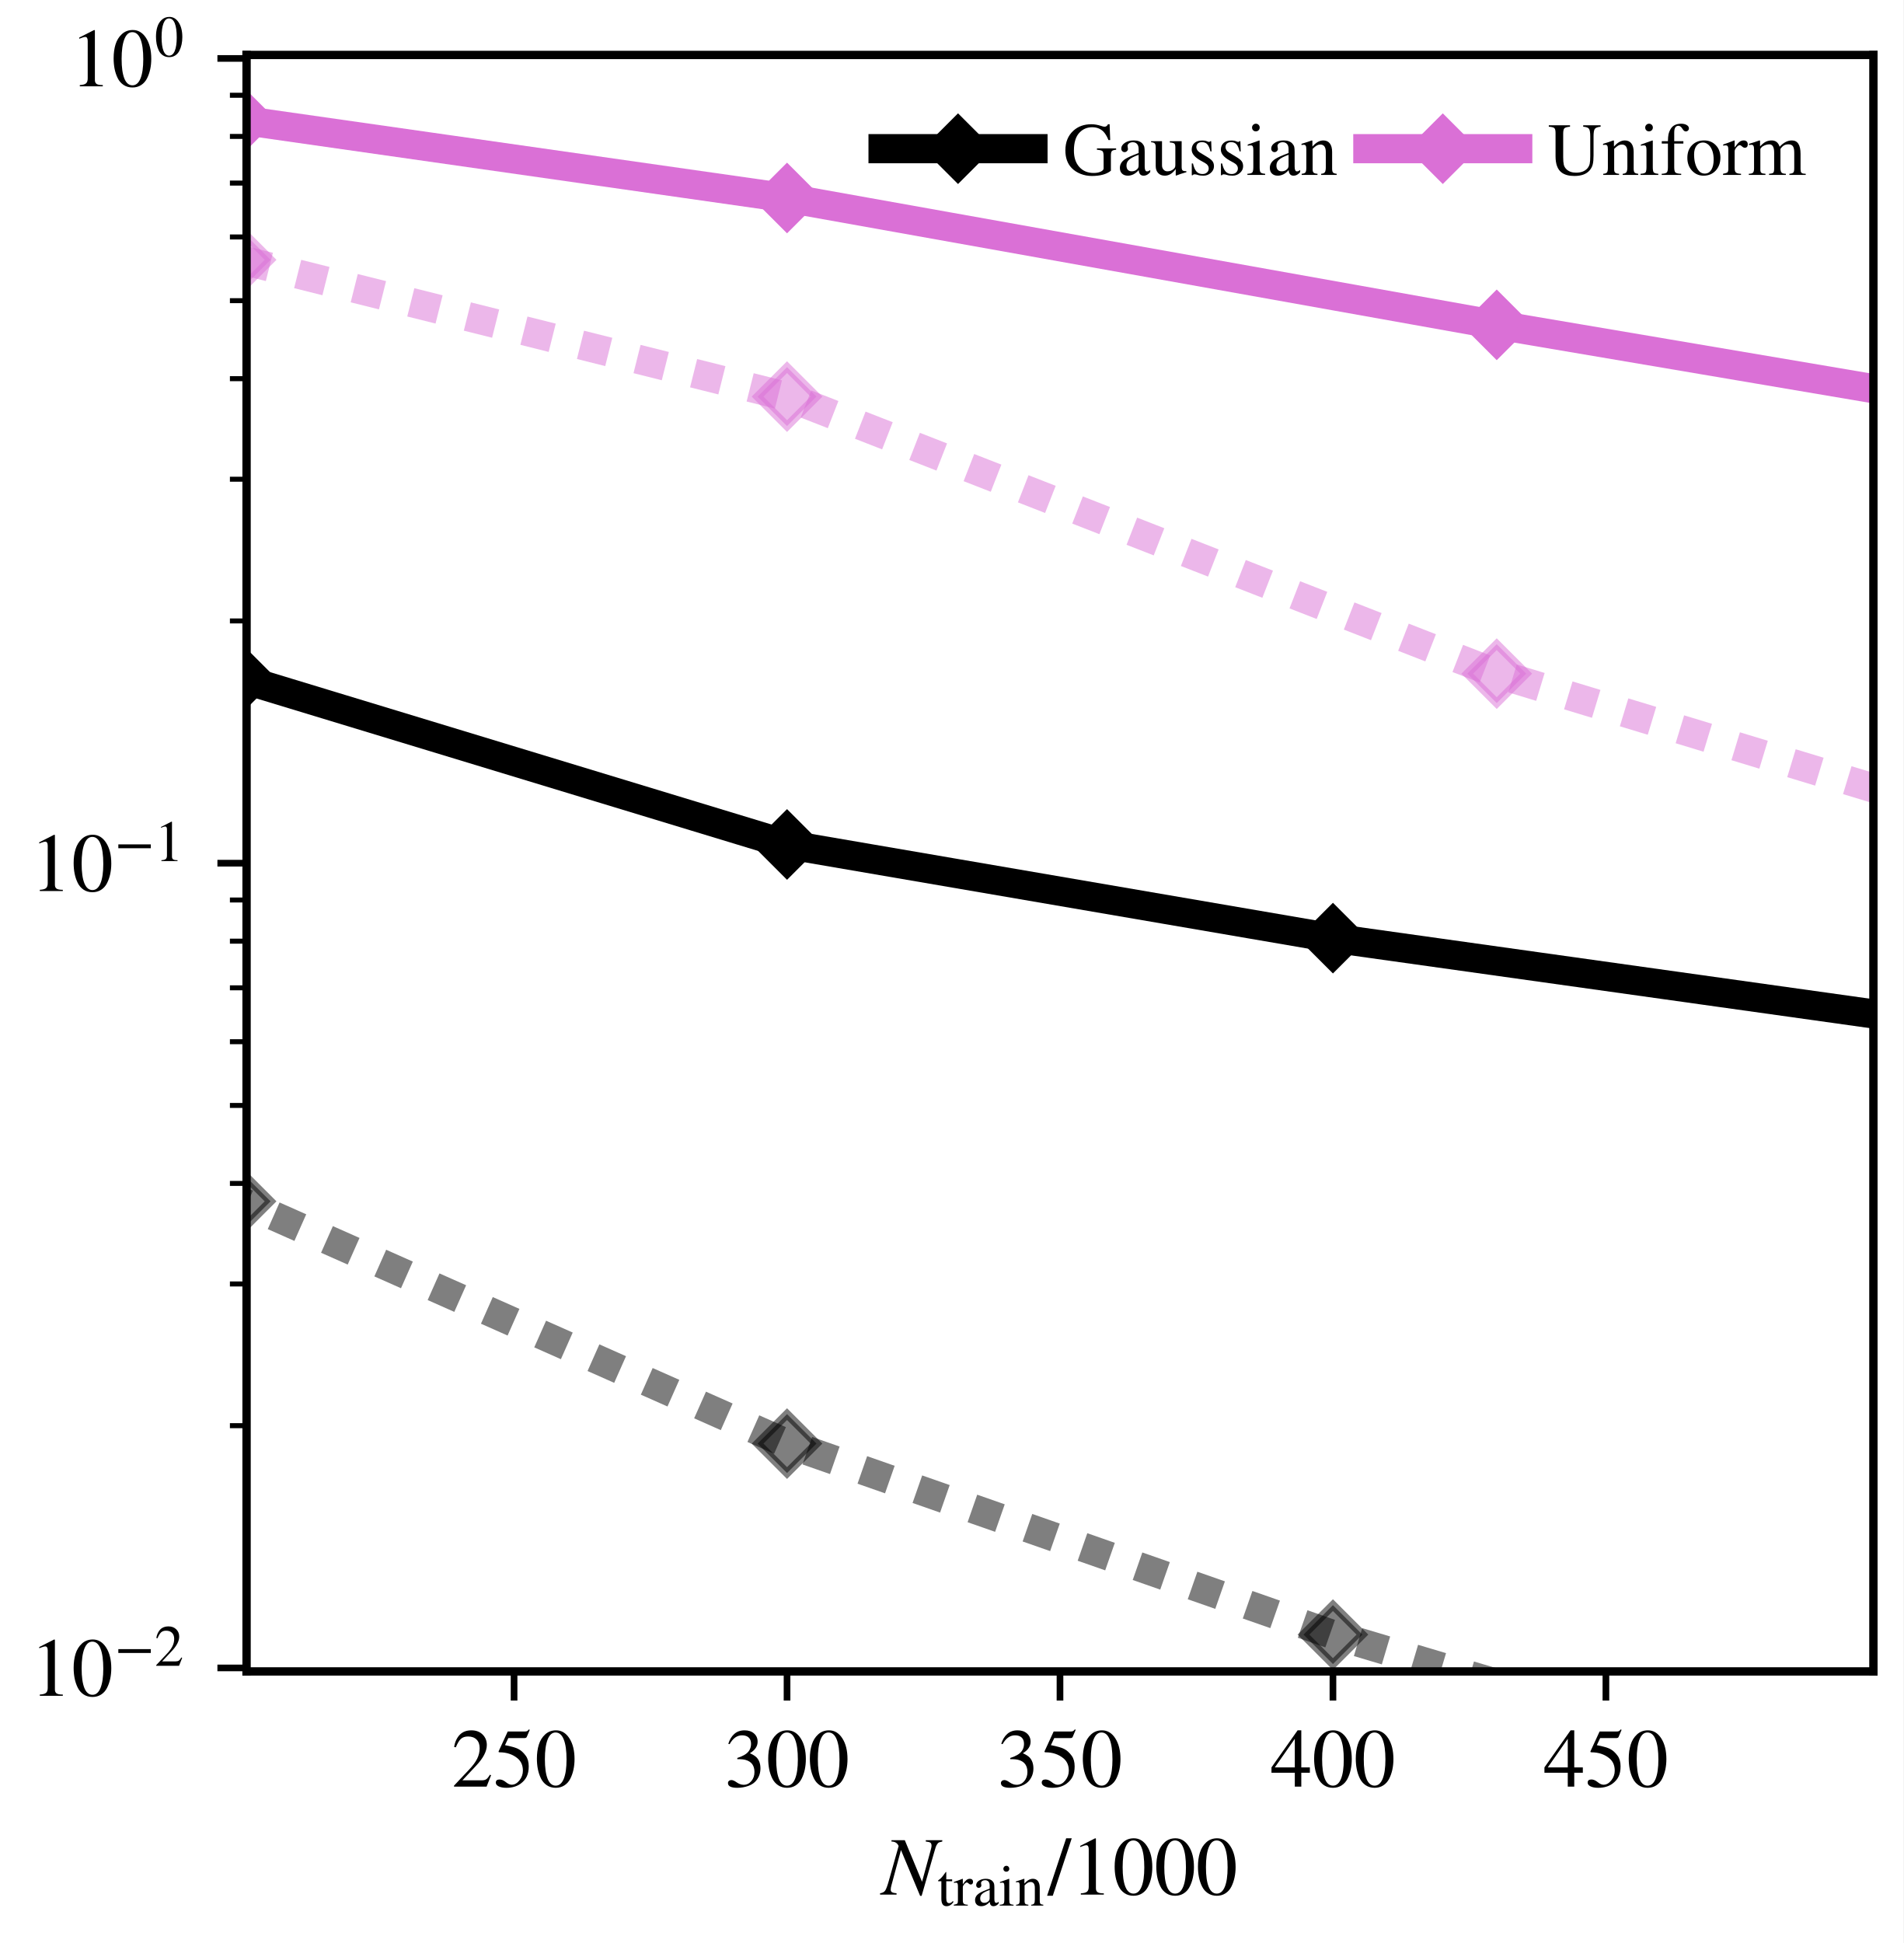
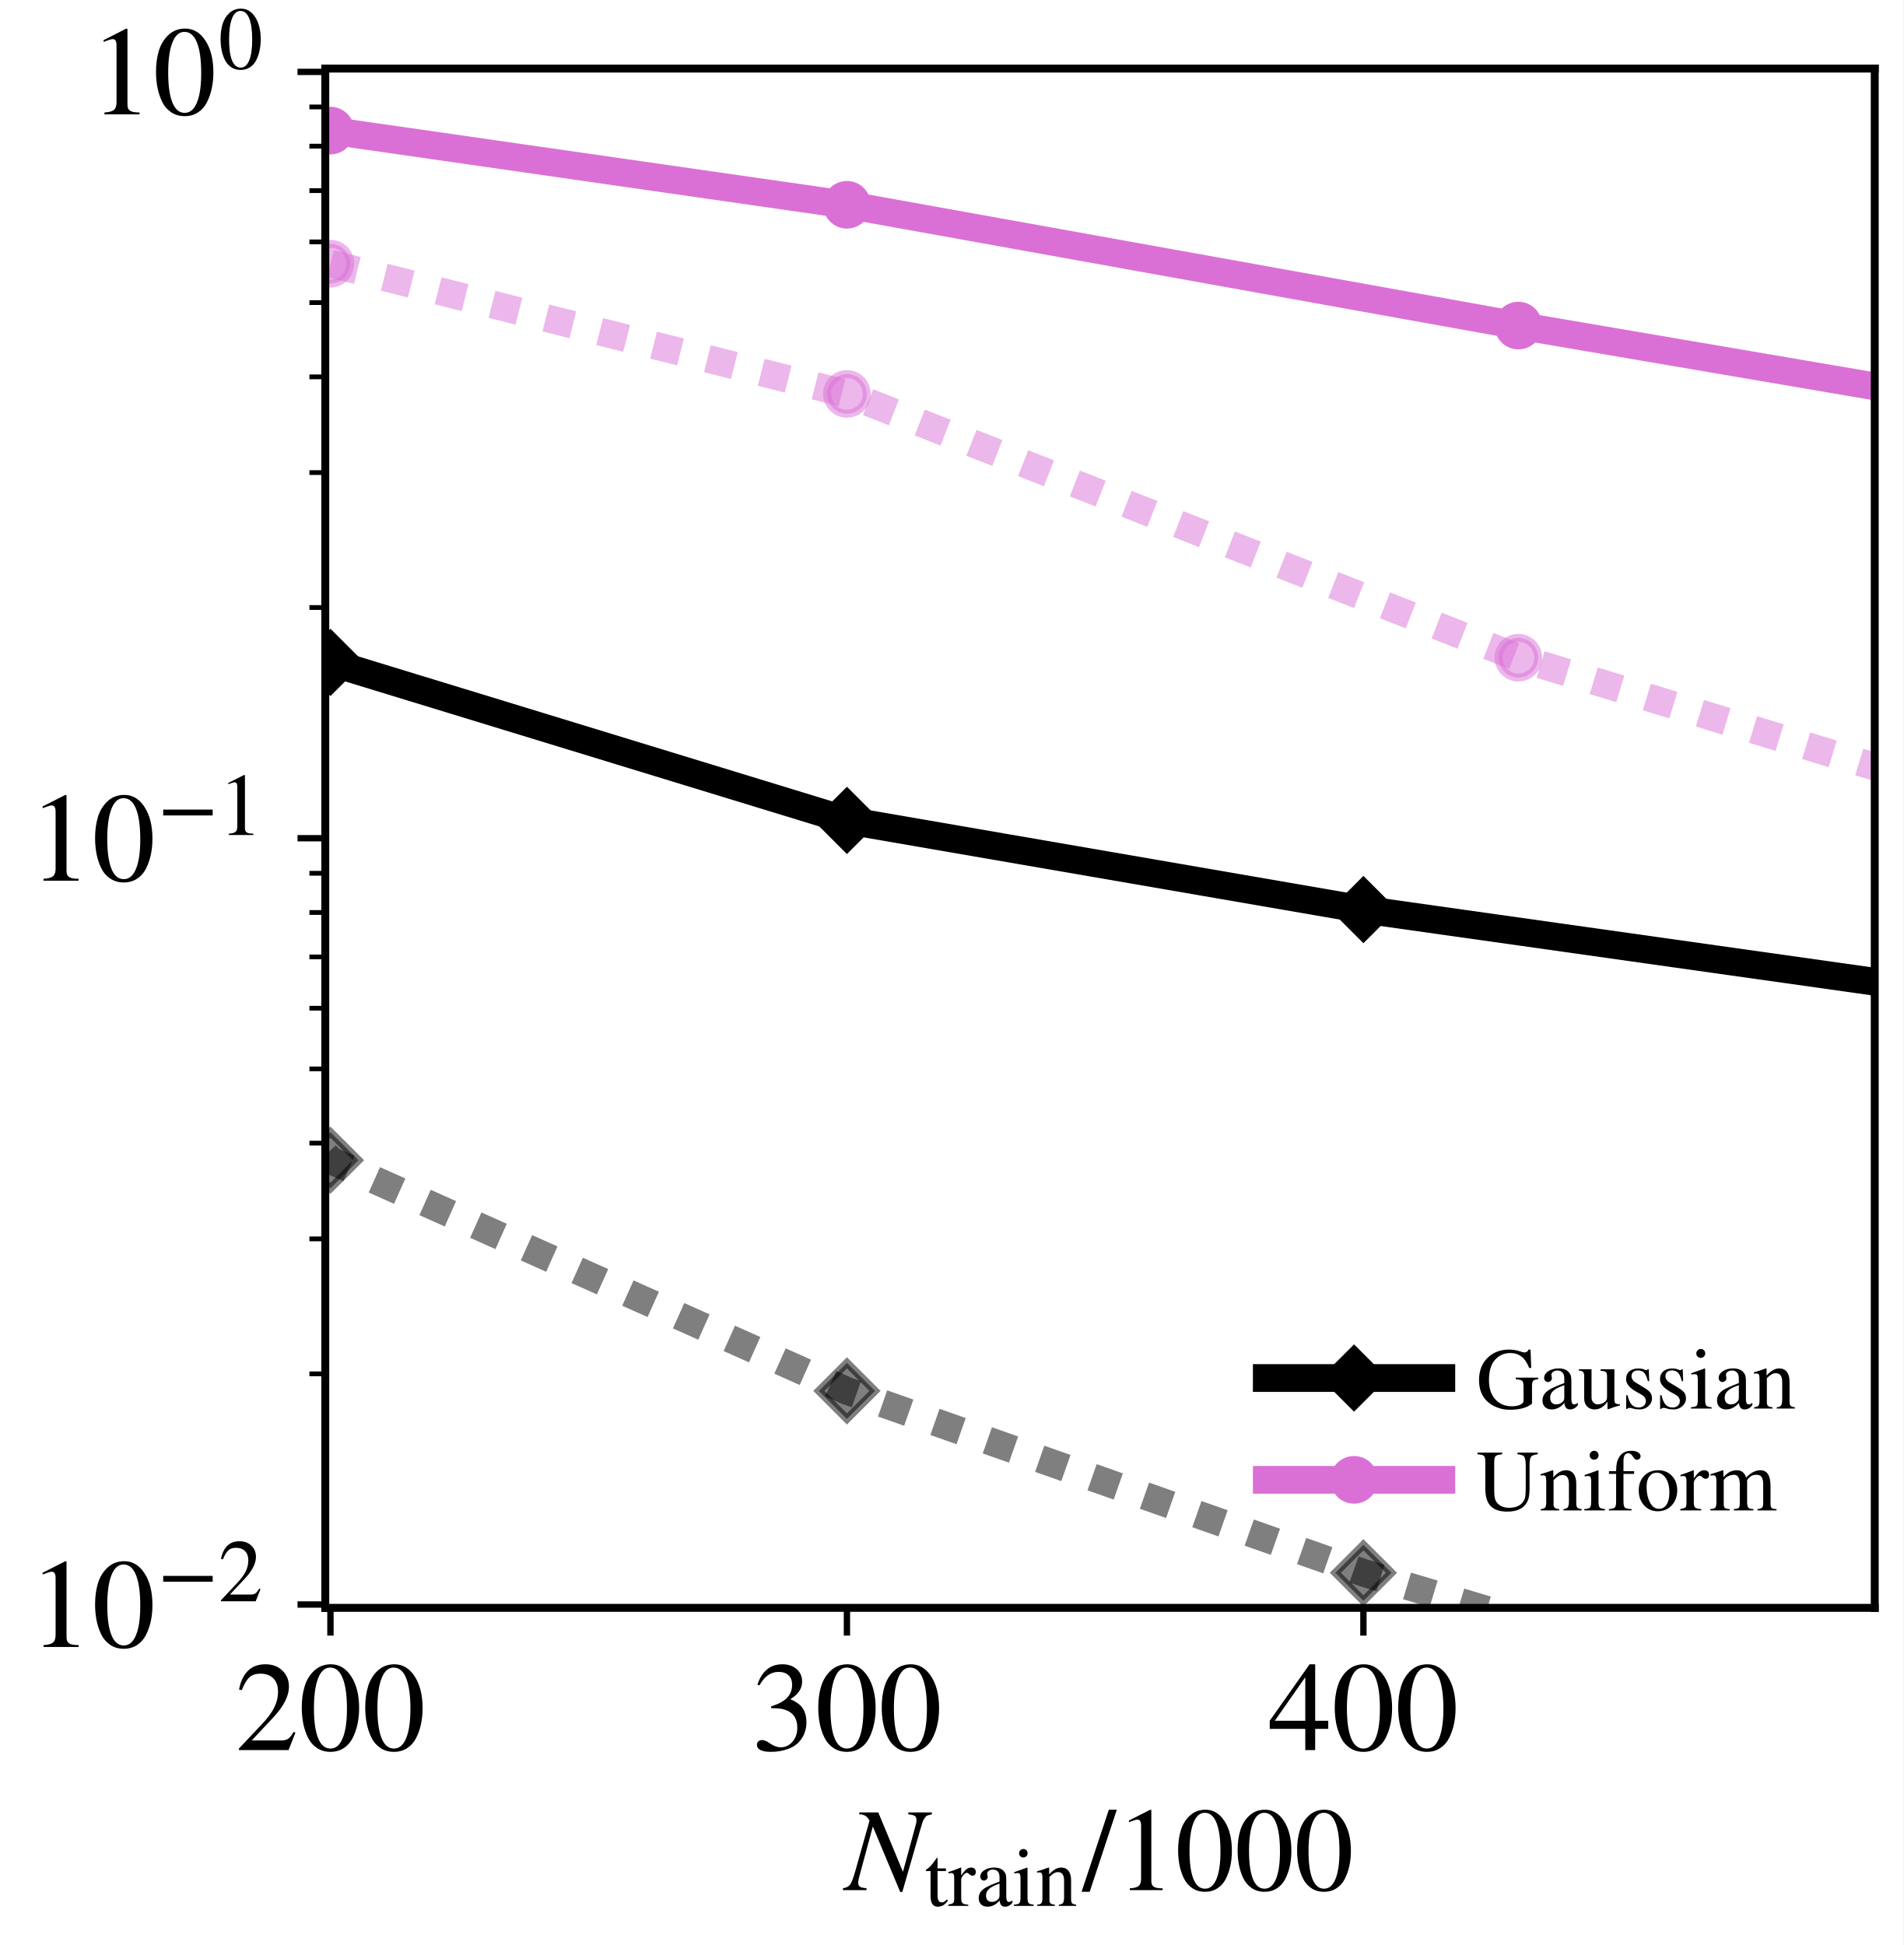
- <svg xmlns="http://www.w3.org/2000/svg" xmlns:xlink="http://www.w3.org/1999/xlink" width="228.5pt" height="233.237pt" viewBox="0 0 228.5 233.237" version="1.1">
+ <svg xmlns="http://www.w3.org/2000/svg" xmlns:xlink="http://www.w3.org/1999/xlink" width="239.9pt" height="245.186pt" viewBox="0 0 239.9 245.186" version="1.1">
  <defs>
    <style type="text/css">*{stroke-linejoin: round; stroke-linecap: butt}</style>
  </defs>
  <g id="figure_1">
    <g id="patch_1">
-       <path d="M 0 233.237  L 228.5 233.237  L 228.5 0  L 0 0  z " style="fill: #ffffff" />
+       <path d="M 0 245.186  L 239.9 245.186  L 239.9 -0  L 0 -0  z " style="fill: #ffffff" />
    </g>
    <g id="axes_1">
      <g id="patch_2">
-         <path d="M 29.6 200.637  L 224.9 200.637  L 224.9 6.597  L 29.6 6.597  z " style="fill: #ffffff" />
+         <path d="M 41 202.686  L 236.3 202.686  L 236.3 8.646  L 41 8.646  z " style="fill: #ffffff" />
      </g>
      <g id="matplotlib.axis_1">
        <g id="xtick_1">
          <g id="line2d_1">
-             <path d="M 61.713 200.637  L 61.713 6.597  " clip-path="url(#pe35d0a212f)" style="fill: none" />
+             <path d="M 41.651 202.686  L 41.651 8.646  " clip-path="url(#pefb42f4a28)" style="fill: none" />
          </g>
          <g id="line2d_2">
            <defs>
-               <path id="m22aeab8056" d="M 0 0  L 0 3.5  " style="stroke: #000000; stroke-width: 0.8" />
-             </defs>
-             <g>
-               <use xlink:href="#m22aeab8056" x="61.713" y="200.637" style="stroke: #000000; stroke-width: 0.8" />
+               <path id="m614bd5ff42" d="M 0 0  L 0 3.5  " style="stroke: #000000; stroke-width: 0.8" />
+             </defs>
+             <g>
+               <use xlink:href="#m614bd5ff42" x="41.651" y="202.686" style="stroke: #000000; stroke-width: 0.8" />
            </g>
          </g>
          <g id="text_1">
-             <g transform="translate(54.21309 214.4671) scale(0.1 -0.1)">
+             <g transform="translate(29.651 220.6138) scale(0.16 -0.16)">
              <defs>
                <path id="STIXGeneral-Regular-32" d="M 3034 877  L 2688 0  L 186 0  L 186 77  L 1325 1286  Q 1773 1754 1965 2144  Q 2157 2534 2157 2950  Q 2157 3379 1920 3616  Q 1683 3853 1267 3853  Q 922 3853 720 3673  Q 518 3494 326 3021  L 192 3053  Q 301 3648 630 3987  Q 960 4326 1523 4326  Q 2054 4326 2380 4006  Q 2707 3686 2707 3200  Q 2707 2477 1888 1613  L 832 486  L 2330 486  Q 2541 486 2665 569  Q 2790 653 2944 915  L 3034 877  z " transform="scale(0.015625)" />
-                 <path id="STIXGeneral-Regular-35" d="M 2803 4358  L 2573 3814  Q 2534 3731 2400 3731  L 1158 3731  L 902 3187  Q 1606 3053 1920 2896  Q 2234 2739 2502 2368  Q 2726 2061 2726 1555  Q 2726 1094 2576 780  Q 2426 467 2099 224  Q 1664 -90 1011 -90  Q 646 -90 422 19  Q 198 128 198 307  Q 198 550 486 550  Q 717 550 960 352  Q 1210 147 1414 147  Q 1747 147 2012 480  Q 2278 813 2278 1229  Q 2278 1843 1850 2189  Q 1293 2637 486 2637  Q 410 2637 410 2688  L 416 2720  L 1114 4237  L 2438 4237  Q 2547 4237 2608 4269  Q 2669 4301 2746 4403  L 2803 4358  z " transform="scale(0.015625)" />
                <path id="STIXGeneral-Regular-30" d="M 3046 2112  Q 3046 1683 2963 1302  Q 2880 922 2717 602  Q 2554 282 2266 96  Q 1978 -90 1600 -90  Q 1210 -90 915 108  Q 621 307 461 640  Q 301 973 227 1350  Q 154 1728 154 2150  Q 154 2746 301 3222  Q 448 3699 790 4012  Q 1133 4326 1626 4326  Q 2253 4326 2649 3712  Q 3046 3098 3046 2112  z M 2432 2080  Q 2432 3091 2217 3625  Q 2003 4160 1587 4160  Q 1190 4160 979 3622  Q 768 3085 768 2106  Q 768 1120 979 598  Q 1190 77 1600 77  Q 2003 77 2217 598  Q 2432 1120 2432 2080  z " transform="scale(0.015625)" />
              </defs>
              <use xlink:href="#STIXGeneral-Regular-32" />
-               <use xlink:href="#STIXGeneral-Regular-35" x="50" />
+               <use xlink:href="#STIXGeneral-Regular-30" x="50" />
              <use xlink:href="#STIXGeneral-Regular-30" x="100" />
            </g>
          </g>
        </g>
        <g id="xtick_2">
          <g id="line2d_3">
-             <path d="M 94.482 200.637  L 94.482 6.597  " clip-path="url(#pe35d0a212f)" style="fill: none" />
+             <path d="M 106.751 202.686  L 106.751 8.646  " clip-path="url(#pefb42f4a28)" style="fill: none" />
          </g>
          <g id="line2d_4">
            <g>
-               <use xlink:href="#m22aeab8056" x="94.482" y="200.637" style="stroke: #000000; stroke-width: 0.8" />
+               <use xlink:href="#m614bd5ff42" x="106.751" y="202.686" style="stroke: #000000; stroke-width: 0.8" />
            </g>
          </g>
          <g id="text_2">
-             <g transform="translate(86.98154 214.4671) scale(0.1 -0.1)">
+             <g transform="translate(94.751 220.6138) scale(0.16 -0.16)">
              <defs>
                <path id="STIXGeneral-Regular-33" d="M 390 3264  L 288 3290  Q 435 3770 748 4048  Q 1062 4326 1542 4326  Q 1990 4326 2265 4083  Q 2541 3840 2541 3450  Q 2541 2925 1946 2566  Q 2298 2413 2477 2227  Q 2758 1914 2758 1402  Q 2758 890 2464 506  Q 2246 211 1840 60  Q 1434 -90 979 -90  Q 262 -90 262 275  Q 262 378 339 442  Q 416 506 525 506  Q 685 506 915 339  Q 1197 141 1466 141  Q 1818 141 2058 425  Q 2298 710 2298 1120  Q 2298 1856 1632 2048  Q 1434 2112 979 2112  L 979 2202  Q 1338 2323 1517 2432  Q 2035 2726 2035 3290  Q 2035 3610 1852 3776  Q 1670 3942 1344 3942  Q 768 3942 390 3264  z " transform="scale(0.015625)" />
              </defs>
              <use xlink:href="#STIXGeneral-Regular-33" />
              <use xlink:href="#STIXGeneral-Regular-30" x="50" />
              <use xlink:href="#STIXGeneral-Regular-30" x="100" />
            </g>
          </g>
        </g>
        <g id="xtick_3">
          <g id="line2d_5">
-             <path d="M 127.25 200.637  L 127.25 6.597  " clip-path="url(#pe35d0a212f)" style="fill: none" />
+             <path d="M 171.851 202.686  L 171.851 8.646  " clip-path="url(#pefb42f4a28)" style="fill: none" />
          </g>
          <g id="line2d_6">
            <g>
-               <use xlink:href="#m22aeab8056" x="127.25" y="200.637" style="stroke: #000000; stroke-width: 0.8" />
+               <use xlink:href="#m614bd5ff42" x="171.851" y="202.686" style="stroke: #000000; stroke-width: 0.8" />
            </g>
          </g>
          <g id="text_3">
-             <g transform="translate(119.75 214.4671) scale(0.1 -0.1)">
-               <use xlink:href="#STIXGeneral-Regular-33" />
-               <use xlink:href="#STIXGeneral-Regular-35" x="50" />
-               <use xlink:href="#STIXGeneral-Regular-30" x="100" />
-             </g>
-           </g>
-         </g>
-         <g id="xtick_4">
-           <g id="line2d_7">
-             <path d="M 160.018 200.637  L 160.018 6.597  " clip-path="url(#pe35d0a212f)" style="fill: none" />
-           </g>
-           <g id="line2d_8">
-             <g>
-               <use xlink:href="#m22aeab8056" x="160.018" y="200.637" style="stroke: #000000; stroke-width: 0.8" />
-             </g>
-           </g>
-           <g id="text_4">
-             <g transform="translate(152.5185 214.4671) scale(0.1 -0.1)">
+             <g transform="translate(159.851 220.6138) scale(0.16 -0.16)">
              <defs>
                <path id="STIXGeneral-Regular-34" d="M 3027 1069  L 2368 1069  L 2368 0  L 1869 0  L 1869 1069  L 77 1069  L 77 1478  L 2086 4326  L 2368 4326  L 2368 1478  L 3027 1478  L 3027 1069  z M 1869 1478  L 1869 3674  L 333 1478  L 1869 1478  z " transform="scale(0.015625)" />
              </defs>
              <use xlink:href="#STIXGeneral-Regular-34" />
              <use xlink:href="#STIXGeneral-Regular-30" x="50" />
              <use xlink:href="#STIXGeneral-Regular-30" x="100" />
            </g>
          </g>
        </g>
-         <g id="xtick_5">
-           <g id="line2d_9">
-             <path d="M 192.787 200.637  L 192.787 6.597  " clip-path="url(#pe35d0a212f)" style="fill: none" />
-           </g>
-           <g id="line2d_10">
-             <g>
-               <use xlink:href="#m22aeab8056" x="192.787" y="200.637" style="stroke: #000000; stroke-width: 0.8" />
-             </g>
-           </g>
-           <g id="text_5">
-             <g transform="translate(185.2869 214.4671) scale(0.1 -0.1)">
-               <use xlink:href="#STIXGeneral-Regular-34" />
-               <use xlink:href="#STIXGeneral-Regular-35" x="50" />
-               <use xlink:href="#STIXGeneral-Regular-30" x="100" />
-             </g>
-           </g>
-         </g>
-         <g id="text_6">
-           <g transform="translate(105.85 227.4671) scale(0.1 -0.1)">
+         <g id="text_4">
+           <g transform="translate(106.55 238.3308) scale(0.15 -0.15)">
            <defs>
              <path id="STIXGeneral-Italic-4e" d="M 4653 4179  L 4653 4077  Q 4480 4038 4413 4016  Q 4346 3994 4266 3882  Q 4186 3770 4144 3635  Q 4102 3501 4000 3149  L 3066 -96  L 2950 -96  L 1478 3424  L 749 723  Q 691 525 691 378  Q 691 243 790 182  Q 890 122 1139 102  L 1139 0  L -128 0  L -128 102  Q 147 141 262 304  Q 378 467 550 1075  L 1299 3731  Q 1152 4077 749 4077  L 749 4179  L 1773 4179  L 3098 986  L 3776 3469  Q 3827 3648 3827 3750  Q 3827 3923 3740 3987  Q 3654 4051 3386 4077  L 3386 4179  L 4653 4179  z " transform="scale(0.015625)" />
              <path id="STIXGeneral-Regular-74" d="M 1702 493  L 1786 422  Q 1478 -64 1011 -64  Q 448 -64 448 749  L 448 2675  L 109 2675  Q 83 2694 83 2720  Q 83 2771 192 2842  Q 435 2982 813 3526  Q 826 3546 874 3606  Q 922 3667 941 3706  Q 986 3706 986 3622  L 986 2880  L 1632 2880  L 1632 2675  L 986 2675  L 986 845  Q 986 538 1062 403  Q 1139 269 1318 269  Q 1510 269 1702 493  z " transform="scale(0.015625)" />
              <path id="STIXGeneral-Regular-72" d="M 1024 2931  L 1024 2342  Q 1267 2688 1430 2816  Q 1594 2944 1792 2944  Q 1958 2944 2051 2854  Q 2144 2765 2144 2605  Q 2144 2470 2077 2393  Q 2010 2317 1894 2317  Q 1773 2317 1638 2445  Q 1536 2541 1472 2541  Q 1338 2541 1181 2355  Q 1024 2170 1024 2016  L 1024 576  Q 1024 301 1133 205  Q 1242 109 1568 96  L 1568 0  L 32 0  L 32 96  Q 339 154 412 224  Q 486 294 486 538  L 486 2138  Q 486 2349 438 2435  Q 390 2522 269 2522  Q 166 2522 45 2496  L 45 2598  Q 448 2726 992 2944  L 1024 2931  z " transform="scale(0.015625)" />
              <path id="STIXGeneral-Regular-61" d="M 2829 422  L 2829 243  Q 2586 -64 2253 -64  Q 1888 -64 1843 403  L 1837 403  Q 1427 -64 909 -64  Q 608 -64 422 112  Q 237 288 237 602  Q 237 1050 685 1350  Q 992 1555 1837 1869  L 1837 2214  Q 1837 2502 1699 2646  Q 1562 2790 1338 2790  Q 1146 2790 1018 2697  Q 890 2605 890 2477  Q 890 2419 909 2348  Q 928 2278 928 2208  Q 928 2112 841 2029  Q 755 1946 634 1946  Q 525 1946 441 2029  Q 358 2112 358 2240  Q 358 2547 685 2752  Q 986 2944 1421 2944  Q 1939 2944 2176 2656  Q 2291 2522 2323 2384  Q 2355 2246 2355 1946  L 2355 723  Q 2355 301 2554 301  Q 2682 301 2829 422  z M 1837 813  L 1837 1715  Q 1248 1510 1018 1293  Q 800 1094 800 800  Q 800 557 921 432  Q 1043 307 1242 307  Q 1453 307 1613 410  Q 1747 506 1792 589  Q 1837 672 1837 813  z " transform="scale(0.015625)" />
              <path id="STIXGeneral-Regular-69" d="M 1152 4045  Q 1152 3904 1056 3811  Q 960 3718 819 3718  Q 685 3718 592 3811  Q 499 3904 499 4045  Q 499 4179 595 4275  Q 691 4371 826 4371  Q 966 4371 1059 4275  Q 1152 4179 1152 4045  z M 1619 0  L 102 0  L 102 96  Q 435 115 521 211  Q 608 307 608 666  L 608 2118  Q 608 2342 563 2432  Q 518 2522 397 2522  Q 243 2522 128 2490  L 128 2592  L 1120 2944  L 1146 2918  L 1146 672  Q 1146 314 1226 218  Q 1306 122 1619 96  L 1619 0  z " transform="scale(0.015625)" />
              <path id="STIXGeneral-Regular-6e" d="M 3104 0  L 1773 0  L 1779 96  Q 2016 115 2096 233  Q 2176 352 2176 672  L 2176 1946  Q 2176 2592 1709 2592  Q 1549 2592 1408 2515  Q 1267 2438 1050 2227  L 1050 461  Q 1050 269 1136 192  Q 1222 115 1466 96  L 1466 0  L 115 0  L 115 96  Q 358 115 435 214  Q 512 314 512 602  L 512 2157  Q 512 2394 467 2483  Q 422 2573 288 2573  Q 160 2573 102 2547  L 102 2656  Q 550 2784 979 2944  L 1030 2925  L 1030 2426  L 1037 2426  Q 1491 2944 1958 2944  Q 2323 2944 2518 2688  Q 2714 2432 2714 1958  L 2714 544  Q 2714 288 2790 205  Q 2867 122 3104 96  L 3104 0  z " transform="scale(0.015625)" />
              <path id="STIXGeneral-Regular-2f" d="M 1837 4326  L 378 -90  L -58 -90  L 1408 4326  L 1837 4326  z " transform="scale(0.015625)" />
              <path id="STIXGeneral-Regular-31" d="M 2522 0  L 755 0  L 755 96  Q 1107 115 1235 227  Q 1363 339 1363 608  L 1363 3482  Q 1363 3795 1171 3795  Q 1082 3795 883 3718  L 710 3654  L 710 3744  L 1856 4326  L 1914 4307  L 1914 486  Q 1914 275 2042 185  Q 2170 96 2522 96  L 2522 0  z " transform="scale(0.015625)" />
            </defs>
            <use xlink:href="#STIXGeneral-Italic-4e" transform="translate(0 0.40625)" />
            <use xlink:href="#STIXGeneral-Regular-74" transform="translate(66.7 -12.82188) scale(0.7)" />
            <use xlink:href="#STIXGeneral-Regular-72" transform="translate(86.15999 -12.82188) scale(0.7)" />
            <use xlink:href="#STIXGeneral-Regular-61" transform="translate(109.47 -12.82188) scale(0.7)" />
            <use xlink:href="#STIXGeneral-Regular-69" transform="translate(140.55 -12.82188) scale(0.7)" />
            <use xlink:href="#STIXGeneral-Regular-6e" transform="translate(160.01 -12.82188) scale(0.7)" />
            <use xlink:href="#STIXGeneral-Regular-2f" transform="translate(199.4193 0.40625)" />
            <use xlink:href="#STIXGeneral-Regular-31" transform="translate(227.2193 0.40625)" />
            <use xlink:href="#STIXGeneral-Regular-30" transform="translate(277.2193 0.40625)" />
            <use xlink:href="#STIXGeneral-Regular-30" transform="translate(327.2193 0.40625)" />
            <use xlink:href="#STIXGeneral-Regular-30" transform="translate(377.2193 0.40625)" />
          </g>
        </g>
      </g>
      <g id="matplotlib.axis_2">
        <g id="ytick_1">
-           <g id="line2d_11">
-             <path d="M 29.6 200.216  L 224.9 200.216  " clip-path="url(#pe35d0a212f)" style="fill: none" />
-           </g>
-           <g id="line2d_12">
-             <defs>
-               <path id="m54053cd755" d="M 0 0  L -3.5 0  " style="stroke: #000000; stroke-width: 0.8" />
-             </defs>
-             <g>
-               <use xlink:href="#m54053cd755" x="29.6" y="200.216" style="stroke: #000000; stroke-width: 0.8" />
-             </g>
-           </g>
-           <g id="text_7">
-             <g transform="translate(3.6 203.6306) scale(0.1 -0.1)">
+           <g id="line2d_7">
+             <path d="M 41 202.265  L 236.3 202.265  " clip-path="url(#pefb42f4a28)" style="fill: none" />
+           </g>
+           <g id="line2d_8">
+             <defs>
+               <path id="mcc622bbc87" d="M 0 0  L -3.5 0  " style="stroke: #000000; stroke-width: 0.8" />
+             </defs>
+             <g>
+               <use xlink:href="#mcc622bbc87" x="41" y="202.265" style="stroke: #000000; stroke-width: 0.8" />
+             </g>
+           </g>
+           <g id="text_5">
+             <g transform="translate(3.6 207.7284) scale(0.16 -0.16)">
              <defs>
                <path id="STIXGeneral-Regular-2212" d="M 3974 1408  L 410 1408  L 410 1830  L 3974 1830  L 3974 1408  z " transform="scale(0.015625)" />
              </defs>
              <use xlink:href="#STIXGeneral-Regular-31" transform="translate(0 0.684375)" />
              <use xlink:href="#STIXGeneral-Regular-30" transform="translate(49.99999 0.684375)" />
              <use xlink:href="#STIXGeneral-Regular-2212" transform="translate(101.575 36.68438) scale(0.7)" />
              <use xlink:href="#STIXGeneral-Regular-32" transform="translate(149.525 36.68438) scale(0.7)" />
            </g>
          </g>
        </g>
        <g id="ytick_2">
-           <g id="line2d_13">
-             <path d="M 29.6 103.615  L 224.9 103.615  " clip-path="url(#pe35d0a212f)" style="fill: none" />
-           </g>
-           <g id="line2d_14">
-             <g>
-               <use xlink:href="#m54053cd755" x="29.6" y="103.615" style="stroke: #000000; stroke-width: 0.8" />
-             </g>
-           </g>
-           <g id="text_8">
-             <g transform="translate(3.6 107.0301) scale(0.1 -0.1)">
+           <g id="line2d_9">
+             <path d="M 41 105.664  L 236.3 105.664  " clip-path="url(#pefb42f4a28)" style="fill: none" />
+           </g>
+           <g id="line2d_10">
+             <g>
+               <use xlink:href="#mcc622bbc87" x="41" y="105.664" style="stroke: #000000; stroke-width: 0.8" />
+             </g>
+           </g>
+           <g id="text_6">
+             <g transform="translate(3.6 111.128) scale(0.16 -0.16)">
              <use xlink:href="#STIXGeneral-Regular-31" transform="translate(0 0.684375)" />
              <use xlink:href="#STIXGeneral-Regular-30" transform="translate(49.99999 0.684375)" />
              <use xlink:href="#STIXGeneral-Regular-2212" transform="translate(101.575 36.68438) scale(0.7)" />
              <use xlink:href="#STIXGeneral-Regular-31" transform="translate(149.525 36.68438) scale(0.7)" />
            </g>
          </g>
        </g>
        <g id="ytick_3">
-           <g id="line2d_15">
-             <path d="M 29.6 7.015  L 224.9 7.015  " clip-path="url(#pe35d0a212f)" style="fill: none" />
-           </g>
-           <g id="line2d_16">
-             <g>
-               <use xlink:href="#m54053cd755" x="29.6" y="7.015" style="stroke: #000000; stroke-width: 0.8" />
-             </g>
-           </g>
-           <g id="text_9">
-             <g transform="translate(8.4 10.42969) scale(0.1 -0.1)">
+           <g id="line2d_11">
+             <path d="M 41 9.064  L 236.3 9.064  " clip-path="url(#pefb42f4a28)" style="fill: none" />
+           </g>
+           <g id="line2d_12">
+             <g>
+               <use xlink:href="#mcc622bbc87" x="41" y="9.064" style="stroke: #000000; stroke-width: 0.8" />
+             </g>
+           </g>
+           <g id="text_7">
+             <g transform="translate(11.28 14.5275) scale(0.16 -0.16)">
              <use xlink:href="#STIXGeneral-Regular-31" transform="translate(0 0.684375)" />
              <use xlink:href="#STIXGeneral-Regular-30" transform="translate(49.99999 0.684375)" />
              <use xlink:href="#STIXGeneral-Regular-30" transform="translate(101.575 36.68438) scale(0.7)" />
            </g>
          </g>
        </g>
        <g id="ytick_4">
+           <g id="line2d_13">
+             <defs>
+               <path id="m800afba148" d="M 0 0  L -2 0  " style="stroke: #000000; stroke-width: 0.6" />
+             </defs>
+             <g>
+               <use xlink:href="#m800afba148" x="41" y="173.185" style="stroke: #000000; stroke-width: 0.6" />
+             </g>
+           </g>
+         </g>
+         <g id="ytick_5">
+           <g id="line2d_14">
+             <g>
+               <use xlink:href="#m800afba148" x="41" y="156.175" style="stroke: #000000; stroke-width: 0.6" />
+             </g>
+           </g>
+         </g>
+         <g id="ytick_6">
+           <g id="line2d_15">
+             <g>
+               <use xlink:href="#m800afba148" x="41" y="144.105" style="stroke: #000000; stroke-width: 0.6" />
+             </g>
+           </g>
+         </g>
+         <g id="ytick_7">
+           <g id="line2d_16">
+             <g>
+               <use xlink:href="#m800afba148" x="41" y="134.744" style="stroke: #000000; stroke-width: 0.6" />
+             </g>
+           </g>
+         </g>
+         <g id="ytick_8">
          <g id="line2d_17">
-             <defs>
-               <path id="m7fe0c5a105" d="M 0 0  L -2 0  " style="stroke: #000000; stroke-width: 0.6" />
-             </defs>
-             <g>
-               <use xlink:href="#m7fe0c5a105" x="29.6" y="171.136" style="stroke: #000000; stroke-width: 0.6" />
-             </g>
-           </g>
-         </g>
-         <g id="ytick_5">
+             <g>
+               <use xlink:href="#m800afba148" x="41" y="127.095" style="stroke: #000000; stroke-width: 0.6" />
+             </g>
+           </g>
+         </g>
+         <g id="ytick_9">
          <g id="line2d_18">
            <g>
-               <use xlink:href="#m7fe0c5a105" x="29.6" y="154.126" style="stroke: #000000; stroke-width: 0.6" />
-             </g>
-           </g>
-         </g>
-         <g id="ytick_6">
+               <use xlink:href="#m800afba148" x="41" y="120.628" style="stroke: #000000; stroke-width: 0.6" />
+             </g>
+           </g>
+         </g>
+         <g id="ytick_10">
          <g id="line2d_19">
            <g>
-               <use xlink:href="#m7fe0c5a105" x="29.6" y="142.056" style="stroke: #000000; stroke-width: 0.6" />
-             </g>
-           </g>
-         </g>
-         <g id="ytick_7">
+               <use xlink:href="#m800afba148" x="41" y="115.026" style="stroke: #000000; stroke-width: 0.6" />
+             </g>
+           </g>
+         </g>
+         <g id="ytick_11">
          <g id="line2d_20">
            <g>
-               <use xlink:href="#m7fe0c5a105" x="29.6" y="132.695" style="stroke: #000000; stroke-width: 0.6" />
-             </g>
-           </g>
-         </g>
-         <g id="ytick_8">
+               <use xlink:href="#m800afba148" x="41" y="110.084" style="stroke: #000000; stroke-width: 0.6" />
+             </g>
+           </g>
+         </g>
+         <g id="ytick_12">
          <g id="line2d_21">
            <g>
-               <use xlink:href="#m7fe0c5a105" x="29.6" y="125.046" style="stroke: #000000; stroke-width: 0.6" />
-             </g>
-           </g>
-         </g>
-         <g id="ytick_9">
+               <use xlink:href="#m800afba148" x="41" y="76.585" style="stroke: #000000; stroke-width: 0.6" />
+             </g>
+           </g>
+         </g>
+         <g id="ytick_13">
          <g id="line2d_22">
            <g>
-               <use xlink:href="#m7fe0c5a105" x="29.6" y="118.579" style="stroke: #000000; stroke-width: 0.6" />
-             </g>
-           </g>
-         </g>
-         <g id="ytick_10">
+               <use xlink:href="#m800afba148" x="41" y="59.574" style="stroke: #000000; stroke-width: 0.6" />
+             </g>
+           </g>
+         </g>
+         <g id="ytick_14">
          <g id="line2d_23">
            <g>
-               <use xlink:href="#m7fe0c5a105" x="29.6" y="112.977" style="stroke: #000000; stroke-width: 0.6" />
-             </g>
-           </g>
-         </g>
-         <g id="ytick_11">
+               <use xlink:href="#m800afba148" x="41" y="47.505" style="stroke: #000000; stroke-width: 0.6" />
+             </g>
+           </g>
+         </g>
+         <g id="ytick_15">
          <g id="line2d_24">
            <g>
-               <use xlink:href="#m7fe0c5a105" x="29.6" y="108.035" style="stroke: #000000; stroke-width: 0.6" />
-             </g>
-           </g>
-         </g>
-         <g id="ytick_12">
+               <use xlink:href="#m800afba148" x="41" y="38.143" style="stroke: #000000; stroke-width: 0.6" />
+             </g>
+           </g>
+         </g>
+         <g id="ytick_16">
          <g id="line2d_25">
            <g>
-               <use xlink:href="#m7fe0c5a105" x="29.6" y="74.536" style="stroke: #000000; stroke-width: 0.6" />
-             </g>
-           </g>
-         </g>
-         <g id="ytick_13">
+               <use xlink:href="#m800afba148" x="41" y="30.494" style="stroke: #000000; stroke-width: 0.6" />
+             </g>
+           </g>
+         </g>
+         <g id="ytick_17">
          <g id="line2d_26">
            <g>
-               <use xlink:href="#m7fe0c5a105" x="29.6" y="57.525" style="stroke: #000000; stroke-width: 0.6" />
-             </g>
-           </g>
-         </g>
-         <g id="ytick_14">
+               <use xlink:href="#m800afba148" x="41" y="24.027" style="stroke: #000000; stroke-width: 0.6" />
+             </g>
+           </g>
+         </g>
+         <g id="ytick_18">
          <g id="line2d_27">
            <g>
-               <use xlink:href="#m7fe0c5a105" x="29.6" y="45.456" style="stroke: #000000; stroke-width: 0.6" />
-             </g>
-           </g>
-         </g>
-         <g id="ytick_15">
+               <use xlink:href="#m800afba148" x="41" y="18.425" style="stroke: #000000; stroke-width: 0.6" />
+             </g>
+           </g>
+         </g>
+         <g id="ytick_19">
          <g id="line2d_28">
            <g>
-               <use xlink:href="#m7fe0c5a105" x="29.6" y="36.094" style="stroke: #000000; stroke-width: 0.6" />
-             </g>
-           </g>
-         </g>
-         <g id="ytick_16">
-           <g id="line2d_29">
-             <g>
-               <use xlink:href="#m7fe0c5a105" x="29.6" y="28.446" style="stroke: #000000; stroke-width: 0.6" />
-             </g>
-           </g>
-         </g>
-         <g id="ytick_17">
-           <g id="line2d_30">
-             <g>
-               <use xlink:href="#m7fe0c5a105" x="29.6" y="21.978" style="stroke: #000000; stroke-width: 0.6" />
-             </g>
-           </g>
-         </g>
-         <g id="ytick_18">
-           <g id="line2d_31">
-             <g>
-               <use xlink:href="#m7fe0c5a105" x="29.6" y="16.376" style="stroke: #000000; stroke-width: 0.6" />
-             </g>
-           </g>
-         </g>
-         <g id="ytick_19">
-           <g id="line2d_32">
-             <g>
-               <use xlink:href="#m7fe0c5a105" x="29.6" y="11.435" style="stroke: #000000; stroke-width: 0.6" />
-             </g>
-           </g>
-         </g>
-       </g>
-       <g id="line2d_33">
-         <path d="M -1 60.091  L 28.945 81.453  L 94.482 101.369  L 160.018 112.611  L 229.5 122.355  " clip-path="url(#pe35d0a212f)" style="fill: none; stroke: #000000; stroke-width: 3.5; stroke-linecap: square" />
+               <use xlink:href="#m800afba148" x="41" y="13.484" style="stroke: #000000; stroke-width: 0.6" />
+             </g>
+           </g>
+         </g>
+       </g>
+       <g id="line2d_29">
+         <path d="M -1 52.871  L 41.651 83.502  L 106.751 103.418  L 171.851 114.66  L 240.9 124.409  " clip-path="url(#pefb42f4a28)" style="fill: none; stroke: #000000; stroke-width: 3.5; stroke-linecap: square" />
        <defs>
-           <path id="m71ecc8eef7" d="M 0 3.536  L 3.536 0  L 0 -3.536  L -3.536 0  z " style="stroke: #000000; stroke-linejoin: miter" />
+           <path id="m53c0c22b96" d="M 0 3.536  L 3.536 0  L 0 -3.536  L -3.536 0  z " style="stroke: #000000; stroke-linejoin: miter" />
        </defs>
-         <g clip-path="url(#pe35d0a212f)">
-           <use xlink:href="#m71ecc8eef7" x="-1" y="60.091" style="stroke: #000000; stroke-linejoin: miter" />
-           <use xlink:href="#m71ecc8eef7" x="28.945" y="81.453" style="stroke: #000000; stroke-linejoin: miter" />
-           <use xlink:href="#m71ecc8eef7" x="94.482" y="101.369" style="stroke: #000000; stroke-linejoin: miter" />
-           <use xlink:href="#m71ecc8eef7" x="160.018" y="112.611" style="stroke: #000000; stroke-linejoin: miter" />
-           <use xlink:href="#m71ecc8eef7" x="245.216" y="124.559" style="stroke: #000000; stroke-linejoin: miter" />
-         </g>
-       </g>
-       <g id="line2d_34">
-         <path d="M 28.945 14.414  L 94.482 23.766  L 179.68 38.995  L 229.5 47.436  " clip-path="url(#pe35d0a212f)" style="fill: none; stroke: #da70d6; stroke-width: 3.5; stroke-linecap: square" />
+         <g clip-path="url(#pefb42f4a28)">
+           <use xlink:href="#m53c0c22b96" x="-1" y="52.871" style="stroke: #000000; stroke-linejoin: miter" />
+           <use xlink:href="#m53c0c22b96" x="41.651" y="83.502" style="stroke: #000000; stroke-linejoin: miter" />
+           <use xlink:href="#m53c0c22b96" x="106.751" y="103.418" style="stroke: #000000; stroke-linejoin: miter" />
+           <use xlink:href="#m53c0c22b96" x="171.851" y="114.66" style="stroke: #000000; stroke-linejoin: miter" />
+           <use xlink:href="#m53c0c22b96" x="256.481" y="126.608" style="stroke: #000000; stroke-linejoin: miter" />
+         </g>
+       </g>
+       <g id="line2d_30">
+         <path d="M 41.651 16.463  L 106.751 25.815  L 191.381 41.044  L 240.9 49.49  " clip-path="url(#pefb42f4a28)" style="fill: none; stroke: #da70d6; stroke-width: 3.5; stroke-linecap: square" />
        <defs>
-           <path id="m9c92526681" d="M 0 3.536  L 3.536 0  L 0 -3.536  L -3.536 0  z " style="stroke: #da70d6; stroke-linejoin: miter" />
+           <path id="mbcb594644e" d="M 0 2.5  C 0.663 2.5 1.299 2.237 1.768 1.768  C 2.237 1.299 2.5 0.663 2.5 0  C 2.5 -0.663 2.237 -1.299 1.768 -1.768  C 1.299 -2.237 0.663 -2.5 0 -2.5  C -0.663 -2.5 -1.299 -2.237 -1.768 -1.768  C -2.237 -1.299 -2.5 -0.663 -2.5 0  C -2.5 0.663 -2.237 1.299 -1.768 1.768  C -1.299 2.237 -0.663 2.5 0 2.5  z " style="stroke: #da70d6" />
        </defs>
-         <g clip-path="url(#pe35d0a212f)">
-           <use xlink:href="#m9c92526681" x="28.945" y="14.414" style="fill: #da70d6; stroke: #da70d6; stroke-linejoin: miter" />
-           <use xlink:href="#m9c92526681" x="94.482" y="23.766" style="fill: #da70d6; stroke: #da70d6; stroke-linejoin: miter" />
-           <use xlink:href="#m9c92526681" x="179.68" y="38.995" style="fill: #da70d6; stroke: #da70d6; stroke-linejoin: miter" />
-           <use xlink:href="#m9c92526681" x="245.216" y="50.098" style="fill: #da70d6; stroke: #da70d6; stroke-linejoin: miter" />
-         </g>
-       </g>
-       <g id="line2d_35">
-         <path d="M -1 110.988  L 28.945 144.208  L 94.482 173.288  L 160.018 196.217  L 229.5 216.956  " clip-path="url(#pe35d0a212f)" style="fill: none; stroke-dasharray: 3.5,3.5; stroke-dashoffset: 0; stroke: #000000; stroke-opacity: 0.5; stroke-width: 3.5" />
+         <g clip-path="url(#pefb42f4a28)">
+           <use xlink:href="#mbcb594644e" x="41.651" y="16.463" style="fill: #da70d6; stroke: #da70d6" />
+           <use xlink:href="#mbcb594644e" x="106.751" y="25.815" style="fill: #da70d6; stroke: #da70d6" />
+           <use xlink:href="#mbcb594644e" x="191.381" y="41.044" style="fill: #da70d6; stroke: #da70d6" />
+           <use xlink:href="#mbcb594644e" x="256.481" y="52.147" style="fill: #da70d6; stroke: #da70d6" />
+         </g>
+       </g>
+       <g id="line2d_31">
+         <path d="M -1 98.623  L 41.651 146.257  L 106.751 175.337  L 171.851 198.266  L 240.9 219.014  " clip-path="url(#pefb42f4a28)" style="fill: none; stroke-dasharray: 3.5,3.5; stroke-dashoffset: 0; stroke: #000000; stroke-opacity: 0.5; stroke-width: 3.5" />
        <defs>
-           <path id="m3f253d9751" d="M 0 3.536  L 3.536 0  L 0 -3.536  L -3.536 0  z " style="stroke: #000000; stroke-opacity: 0.5; stroke-linejoin: miter" />
+           <path id="mb59c1a68e7" d="M 0 3.536  L 3.536 0  L 0 -3.536  L -3.536 0  z " style="stroke: #000000; stroke-opacity: 0.5; stroke-linejoin: miter" />
        </defs>
-         <g clip-path="url(#pe35d0a212f)">
-           <use xlink:href="#m3f253d9751" x="-1" y="110.988" style="fill-opacity: 0.5; stroke: #000000; stroke-opacity: 0.5; stroke-linejoin: miter" />
-           <use xlink:href="#m3f253d9751" x="28.945" y="144.208" style="fill-opacity: 0.5; stroke: #000000; stroke-opacity: 0.5; stroke-linejoin: miter" />
-           <use xlink:href="#m3f253d9751" x="94.482" y="173.288" style="fill-opacity: 0.5; stroke: #000000; stroke-opacity: 0.5; stroke-linejoin: miter" />
-           <use xlink:href="#m3f253d9751" x="160.018" y="196.217" style="fill-opacity: 0.5; stroke: #000000; stroke-opacity: 0.5; stroke-linejoin: miter" />
-           <use xlink:href="#m3f253d9751" x="245.216" y="221.646" style="fill-opacity: 0.5; stroke: #000000; stroke-opacity: 0.5; stroke-linejoin: miter" />
-         </g>
-       </g>
-       <g id="line2d_36">
-         <path d="M 28.945 31.19  L 94.482 47.608  L 179.68 80.863  L 229.5 96.001  " clip-path="url(#pe35d0a212f)" style="fill: none; stroke-dasharray: 3.5,3.5; stroke-dashoffset: 0; stroke: #da70d6; stroke-opacity: 0.5; stroke-width: 3.5" />
+         <g clip-path="url(#pefb42f4a28)">
+           <use xlink:href="#mb59c1a68e7" x="-1" y="98.623" style="fill-opacity: 0.5; stroke: #000000; stroke-opacity: 0.5; stroke-linejoin: miter" />
+           <use xlink:href="#mb59c1a68e7" x="41.651" y="146.257" style="fill-opacity: 0.5; stroke: #000000; stroke-opacity: 0.5; stroke-linejoin: miter" />
+           <use xlink:href="#mb59c1a68e7" x="106.751" y="175.337" style="fill-opacity: 0.5; stroke: #000000; stroke-opacity: 0.5; stroke-linejoin: miter" />
+           <use xlink:href="#mb59c1a68e7" x="171.851" y="198.266" style="fill-opacity: 0.5; stroke: #000000; stroke-opacity: 0.5; stroke-linejoin: miter" />
+           <use xlink:href="#mb59c1a68e7" x="256.481" y="223.695" style="fill-opacity: 0.5; stroke: #000000; stroke-opacity: 0.5; stroke-linejoin: miter" />
+         </g>
+       </g>
+       <g id="line2d_32">
+         <path d="M 41.651 33.239  L 106.751 49.657  L 191.381 82.912  L 240.9 98.06  " clip-path="url(#pefb42f4a28)" style="fill: none; stroke-dasharray: 3.5,3.5; stroke-dashoffset: 0; stroke: #da70d6; stroke-opacity: 0.5; stroke-width: 3.5" />
        <defs>
-           <path id="mda6a3e54e1" d="M 0 3.536  L 3.536 0  L 0 -3.536  L -3.536 0  z " style="stroke: #da70d6; stroke-opacity: 0.5; stroke-linejoin: miter" />
+           <path id="ma88eb97198" d="M 0 2.5  C 0.663 2.5 1.299 2.237 1.768 1.768  C 2.237 1.299 2.5 0.663 2.5 0  C 2.5 -0.663 2.237 -1.299 1.768 -1.768  C 1.299 -2.237 0.663 -2.5 0 -2.5  C -0.663 -2.5 -1.299 -2.237 -1.768 -1.768  C -2.237 -1.299 -2.5 -0.663 -2.5 0  C -2.5 0.663 -2.237 1.299 -1.768 1.768  C -1.299 2.237 -0.663 2.5 0 2.5  z " style="stroke: #da70d6; stroke-opacity: 0.5" />
        </defs>
-         <g clip-path="url(#pe35d0a212f)">
-           <use xlink:href="#mda6a3e54e1" x="28.945" y="31.19" style="fill: #da70d6; fill-opacity: 0.5; stroke: #da70d6; stroke-opacity: 0.5; stroke-linejoin: miter" />
-           <use xlink:href="#mda6a3e54e1" x="94.482" y="47.608" style="fill: #da70d6; fill-opacity: 0.5; stroke: #da70d6; stroke-opacity: 0.5; stroke-linejoin: miter" />
-           <use xlink:href="#mda6a3e54e1" x="179.68" y="80.863" style="fill: #da70d6; fill-opacity: 0.5; stroke: #da70d6; stroke-opacity: 0.5; stroke-linejoin: miter" />
-           <use xlink:href="#mda6a3e54e1" x="245.216" y="100.777" style="fill: #da70d6; fill-opacity: 0.5; stroke: #da70d6; stroke-opacity: 0.5; stroke-linejoin: miter" />
+         <g clip-path="url(#pefb42f4a28)">
+           <use xlink:href="#ma88eb97198" x="41.651" y="33.239" style="fill: #da70d6; fill-opacity: 0.5; stroke: #da70d6; stroke-opacity: 0.5" />
+           <use xlink:href="#ma88eb97198" x="106.751" y="49.657" style="fill: #da70d6; fill-opacity: 0.5; stroke: #da70d6; stroke-opacity: 0.5" />
+           <use xlink:href="#ma88eb97198" x="191.381" y="82.912" style="fill: #da70d6; fill-opacity: 0.5; stroke: #da70d6; stroke-opacity: 0.5" />
+           <use xlink:href="#ma88eb97198" x="256.481" y="102.826" style="fill: #da70d6; fill-opacity: 0.5; stroke: #da70d6; stroke-opacity: 0.5" />
        </g>
      </g>
      <g id="patch_3">
-         <path d="M 29.6 200.637  L 29.6 6.597  " style="fill: none; stroke: #000000; stroke-linejoin: miter; stroke-linecap: square" />
+         <path d="M 41 202.686  L 41 8.646  " style="fill: none; stroke: #000000; stroke-linejoin: miter; stroke-linecap: square" />
      </g>
      <g id="patch_4">
-         <path d="M 224.9 200.637  L 224.9 6.597  " style="fill: none; stroke: #000000; stroke-linejoin: miter; stroke-linecap: square" />
+         <path d="M 236.3 202.686  L 236.3 8.646  " style="fill: none; stroke: #000000; stroke-linejoin: miter; stroke-linecap: square" />
      </g>
      <g id="patch_5">
-         <path d="M 29.6 200.637  L 224.9 200.637  " style="fill: none; stroke: #000000; stroke-linejoin: miter; stroke-linecap: square" />
+         <path d="M 41 202.686  L 236.3 202.686  " style="fill: none; stroke: #000000; stroke-linejoin: miter; stroke-linecap: square" />
      </g>
      <g id="patch_6">
-         <path d="M 29.6 6.597  L 224.9 6.597  " style="fill: none; stroke: #000000; stroke-linejoin: miter; stroke-linecap: square" />
+         <path d="M 41 8.646  L 236.3 8.646  " style="fill: none; stroke: #000000; stroke-linejoin: miter; stroke-linecap: square" />
      </g>
      <g id="legend_1">
-         <g id="line2d_37">
-           <path d="M 106.009 17.847  L 115.009 17.847  L 124.009 17.847  " style="fill: none; stroke: #000000; stroke-width: 3.5; stroke-linecap: square" />
+         <g id="line2d_33">
+           <path d="M 159.671 173.712  L 170.671 173.712  L 181.671 173.712  " style="fill: none; stroke: #000000; stroke-width: 3.5; stroke-linecap: square" />
          <g>
-             <use xlink:href="#m71ecc8eef7" x="115.009" y="17.847" style="stroke: #000000; stroke-linejoin: miter" />
-           </g>
-         </g>
-         <g id="text_10">
-           <g transform="translate(127.6086 20.9974) scale(0.09 -0.09)">
+             <use xlink:href="#m53c0c22b96" x="170.671" y="173.712" style="stroke: #000000; stroke-linejoin: miter" />
+           </g>
+         </g>
+         <g id="text_8">
+           <g transform="translate(186.0712 177.5616) scale(0.11 -0.11)">
            <defs>
              <path id="STIXGeneral-Regular-47" d="M 4538 2266  L 4538 2150  Q 4256 2125 4173 2035  Q 4090 1946 4090 1638  L 4090 358  Q 3539 -90 2464 -90  Q 1965 -90 1507 89  Q 1050 269 736 595  Q 205 1152 205 2093  Q 205 3155 890 3776  Q 1491 4326 2419 4326  Q 2829 4326 3270 4179  Q 3443 4115 3552 4115  Q 3654 4115 3731 4176  Q 3808 4237 3840 4326  L 3981 4326  L 4032 2976  L 3885 2976  Q 3680 3475 3430 3718  Q 3059 4070 2496 4070  Q 1856 4070 1427 3629  Q 934 3136 934 2074  Q 934 1190 1395 678  Q 1856 166 2618 166  Q 2982 166 3225 281  Q 3469 397 3469 557  L 3469 1562  Q 3469 1933 3376 2025  Q 3283 2118 2899 2150  L 2899 2266  L 4538 2266  z " transform="scale(0.015625)" />
              <path id="STIXGeneral-Regular-75" d="M 3072 320  L 3072 230  Q 2573 96 2195 -58  L 2163 -38  L 2163 486  L 2150 486  Q 1747 -64 1235 -64  Q 870 -64 662 160  Q 454 384 454 755  L 454 2362  Q 454 2598 371 2688  Q 288 2778 58 2790  L 58 2880  L 992 2880  L 992 813  Q 992 595 1123 451  Q 1254 307 1446 307  Q 1760 307 1984 506  Q 2067 582 2099 649  Q 2131 717 2131 877  L 2131 2355  Q 2131 2605 2041 2678  Q 1952 2752 1658 2771  L 1658 2880  L 2669 2880  L 2669 685  Q 2669 461 2742 390  Q 2816 320 3034 320  L 3072 320  z " transform="scale(0.015625)" />
              <path id="STIXGeneral-Regular-73" d="M 998 1926  L 1664 1523  Q 1984 1331 2105 1164  Q 2227 998 2227 736  Q 2227 416 1961 176  Q 1696 -64 1331 -64  Q 1030 -64 864 -6  Q 691 51 570 51  Q 461 51 416 -26  L 333 -26  L 333 979  L 435 979  Q 538 512 730 294  Q 922 77 1248 77  Q 1485 77 1632 211  Q 1779 346 1779 550  Q 1779 845 1440 1030  L 1094 1222  Q 326 1651 326 2150  Q 326 2522 566 2730  Q 806 2938 1210 2938  Q 1491 2938 1638 2867  Q 1754 2816 1818 2816  Q 1862 2816 1920 2880  L 1990 2880  L 2022 2010  L 1926 2010  Q 1818 2445 1654 2621  Q 1491 2797 1203 2797  Q 986 2797 854 2688  Q 723 2579 723 2362  Q 723 2253 796 2128  Q 870 2003 998 1926  z " transform="scale(0.015625)" />
            </defs>
            <use xlink:href="#STIXGeneral-Regular-47" />
            <use xlink:href="#STIXGeneral-Regular-61" x="72.2" />
            <use xlink:href="#STIXGeneral-Regular-75" x="116.6" />
            <use xlink:href="#STIXGeneral-Regular-73" x="166.6" />
            <use xlink:href="#STIXGeneral-Regular-73" x="205.5" />
            <use xlink:href="#STIXGeneral-Regular-69" x="244.4" />
            <use xlink:href="#STIXGeneral-Regular-61" x="272.2" />
            <use xlink:href="#STIXGeneral-Regular-6e" x="316.6" />
          </g>
        </g>
-         <g id="line2d_38">
-           <path d="M 164.205 17.847  L 173.205 17.847  L 182.205 17.847  " style="fill: none; stroke: #da70d6; stroke-width: 3.5; stroke-linecap: square" />
+         <g id="line2d_34">
+           <path d="M 159.671 186.549  L 170.671 186.549  L 181.671 186.549  " style="fill: none; stroke: #da70d6; stroke-width: 3.5; stroke-linecap: square" />
          <g>
-             <use xlink:href="#m9c92526681" x="173.205" y="17.847" style="fill: #da70d6; stroke: #da70d6; stroke-linejoin: miter" />
-           </g>
-         </g>
-         <g id="text_11">
-           <g transform="translate(185.8048 20.9974) scale(0.09 -0.09)">
+             <use xlink:href="#mbcb594644e" x="170.671" y="186.549" style="fill: #da70d6; stroke: #da70d6" />
+           </g>
+         </g>
+         <g id="text_9">
+           <g transform="translate(186.0712 190.399) scale(0.11 -0.11)">
            <defs>
              <path id="STIXGeneral-Regular-55" d="M 4512 4237  L 4512 4115  Q 4122 4077 4016 3926  Q 3910 3776 3910 3302  L 3910 1670  Q 3910 1178 3840 896  Q 3770 614 3565 378  Q 3155 -90 2272 -90  Q 1574 -90 1184 205  Q 666 589 666 1594  L 666 3578  Q 666 3898 566 3994  Q 467 4090 90 4115  L 90 4237  L 1901 4237  L 1901 4115  Q 1517 4083 1417 3977  Q 1318 3872 1318 3514  L 1318 1517  Q 1318 1101 1369 877  Q 1421 653 1600 480  Q 1901 192 2419 192  Q 3066 192 3392 570  Q 3539 749 3584 963  Q 3629 1178 3629 1600  L 3629 3283  Q 3629 3782 3520 3936  Q 3411 4090 3027 4115  L 3027 4237  L 4512 4237  z " transform="scale(0.015625)" />
              <path id="STIXGeneral-Regular-66" d="M 134 2880  L 659 2880  Q 666 3264 710 3478  Q 755 3693 883 3910  Q 1152 4371 1786 4371  Q 2074 4371 2262 4259  Q 2451 4147 2451 3974  Q 2451 3866 2374 3789  Q 2298 3712 2182 3712  Q 2029 3712 1894 3942  Q 1741 4192 1555 4192  Q 1197 4192 1197 3622  L 1197 2880  L 1978 2880  L 1978 2675  L 1197 2675  L 1197 666  Q 1197 307 1299 208  Q 1402 109 1792 96  L 1792 0  L 128 0  L 128 96  Q 474 115 566 214  Q 659 314 659 666  L 659 2675  L 134 2675  L 134 2880  z " transform="scale(0.015625)" />
              <path id="STIXGeneral-Regular-6f" d="M 3008 1478  Q 3008 806 2608 371  Q 2208 -64 1568 -64  Q 979 -64 582 368  Q 186 800 186 1459  Q 186 2125 582 2534  Q 979 2944 1626 2944  Q 2221 2944 2614 2537  Q 3008 2131 3008 1478  z M 2432 1306  Q 2432 2035 2112 2445  Q 1856 2765 1504 2765  Q 1171 2765 966 2493  Q 762 2221 762 1747  Q 762 928 1101 435  Q 1318 115 1677 115  Q 2029 115 2230 432  Q 2432 749 2432 1306  z " transform="scale(0.015625)" />
              <path id="STIXGeneral-Regular-6d" d="M 4960 0  L 3565 0  L 3565 96  Q 3834 122 3907 208  Q 3981 294 3981 576  L 3981 1894  Q 3981 2278 3869 2444  Q 3757 2611 3488 2611  Q 3264 2611 3107 2521  Q 2950 2432 2803 2221  L 2803 608  Q 2803 301 2896 201  Q 2989 102 3264 96  L 3264 0  L 1830 0  L 1830 96  Q 2112 115 2189 188  Q 2266 262 2266 550  L 2266 1901  Q 2266 2611 1850 2611  Q 1670 2611 1468 2531  Q 1267 2451 1171 2336  Q 1088 2240 1088 2227  L 1088 448  Q 1088 243 1177 176  Q 1267 109 1523 96  L 1523 0  L 102 0  L 102 96  Q 371 102 460 195  Q 550 288 550 563  L 550 2150  Q 550 2387 499 2480  Q 448 2573 326 2573  Q 230 2573 122 2547  L 122 2656  Q 557 2778 1011 2944  L 1062 2925  L 1062 2451  L 1075 2451  Q 1363 2752 1584 2848  Q 1805 2944 2054 2944  Q 2560 2944 2733 2406  Q 3232 2944 3776 2944  Q 4518 2944 4518 1792  L 4518 493  Q 4518 282 4582 202  Q 4646 122 4794 109  L 4960 96  L 4960 0  z " transform="scale(0.015625)" />
            </defs>
            <use xlink:href="#STIXGeneral-Regular-55" />
            <use xlink:href="#STIXGeneral-Regular-6e" x="72.2" />
            <use xlink:href="#STIXGeneral-Regular-69" x="122.2" />
            <use xlink:href="#STIXGeneral-Regular-66" x="150" />
            <use xlink:href="#STIXGeneral-Regular-6f" x="183.3" />
            <use xlink:href="#STIXGeneral-Regular-72" x="233.3" />
            <use xlink:href="#STIXGeneral-Regular-6d" x="266.6" />
          </g>
        </g>
      </g>
    </g>
  </g>
  <defs>
-     <clipPath id="pe35d0a212f">
-       <rect x="29.6" y="6.597" width="195.3" height="194.04" />
+     <clipPath id="pefb42f4a28">
+       <rect x="41" y="8.646" width="195.3" height="194.04" />
    </clipPath>
  </defs>
</svg>
